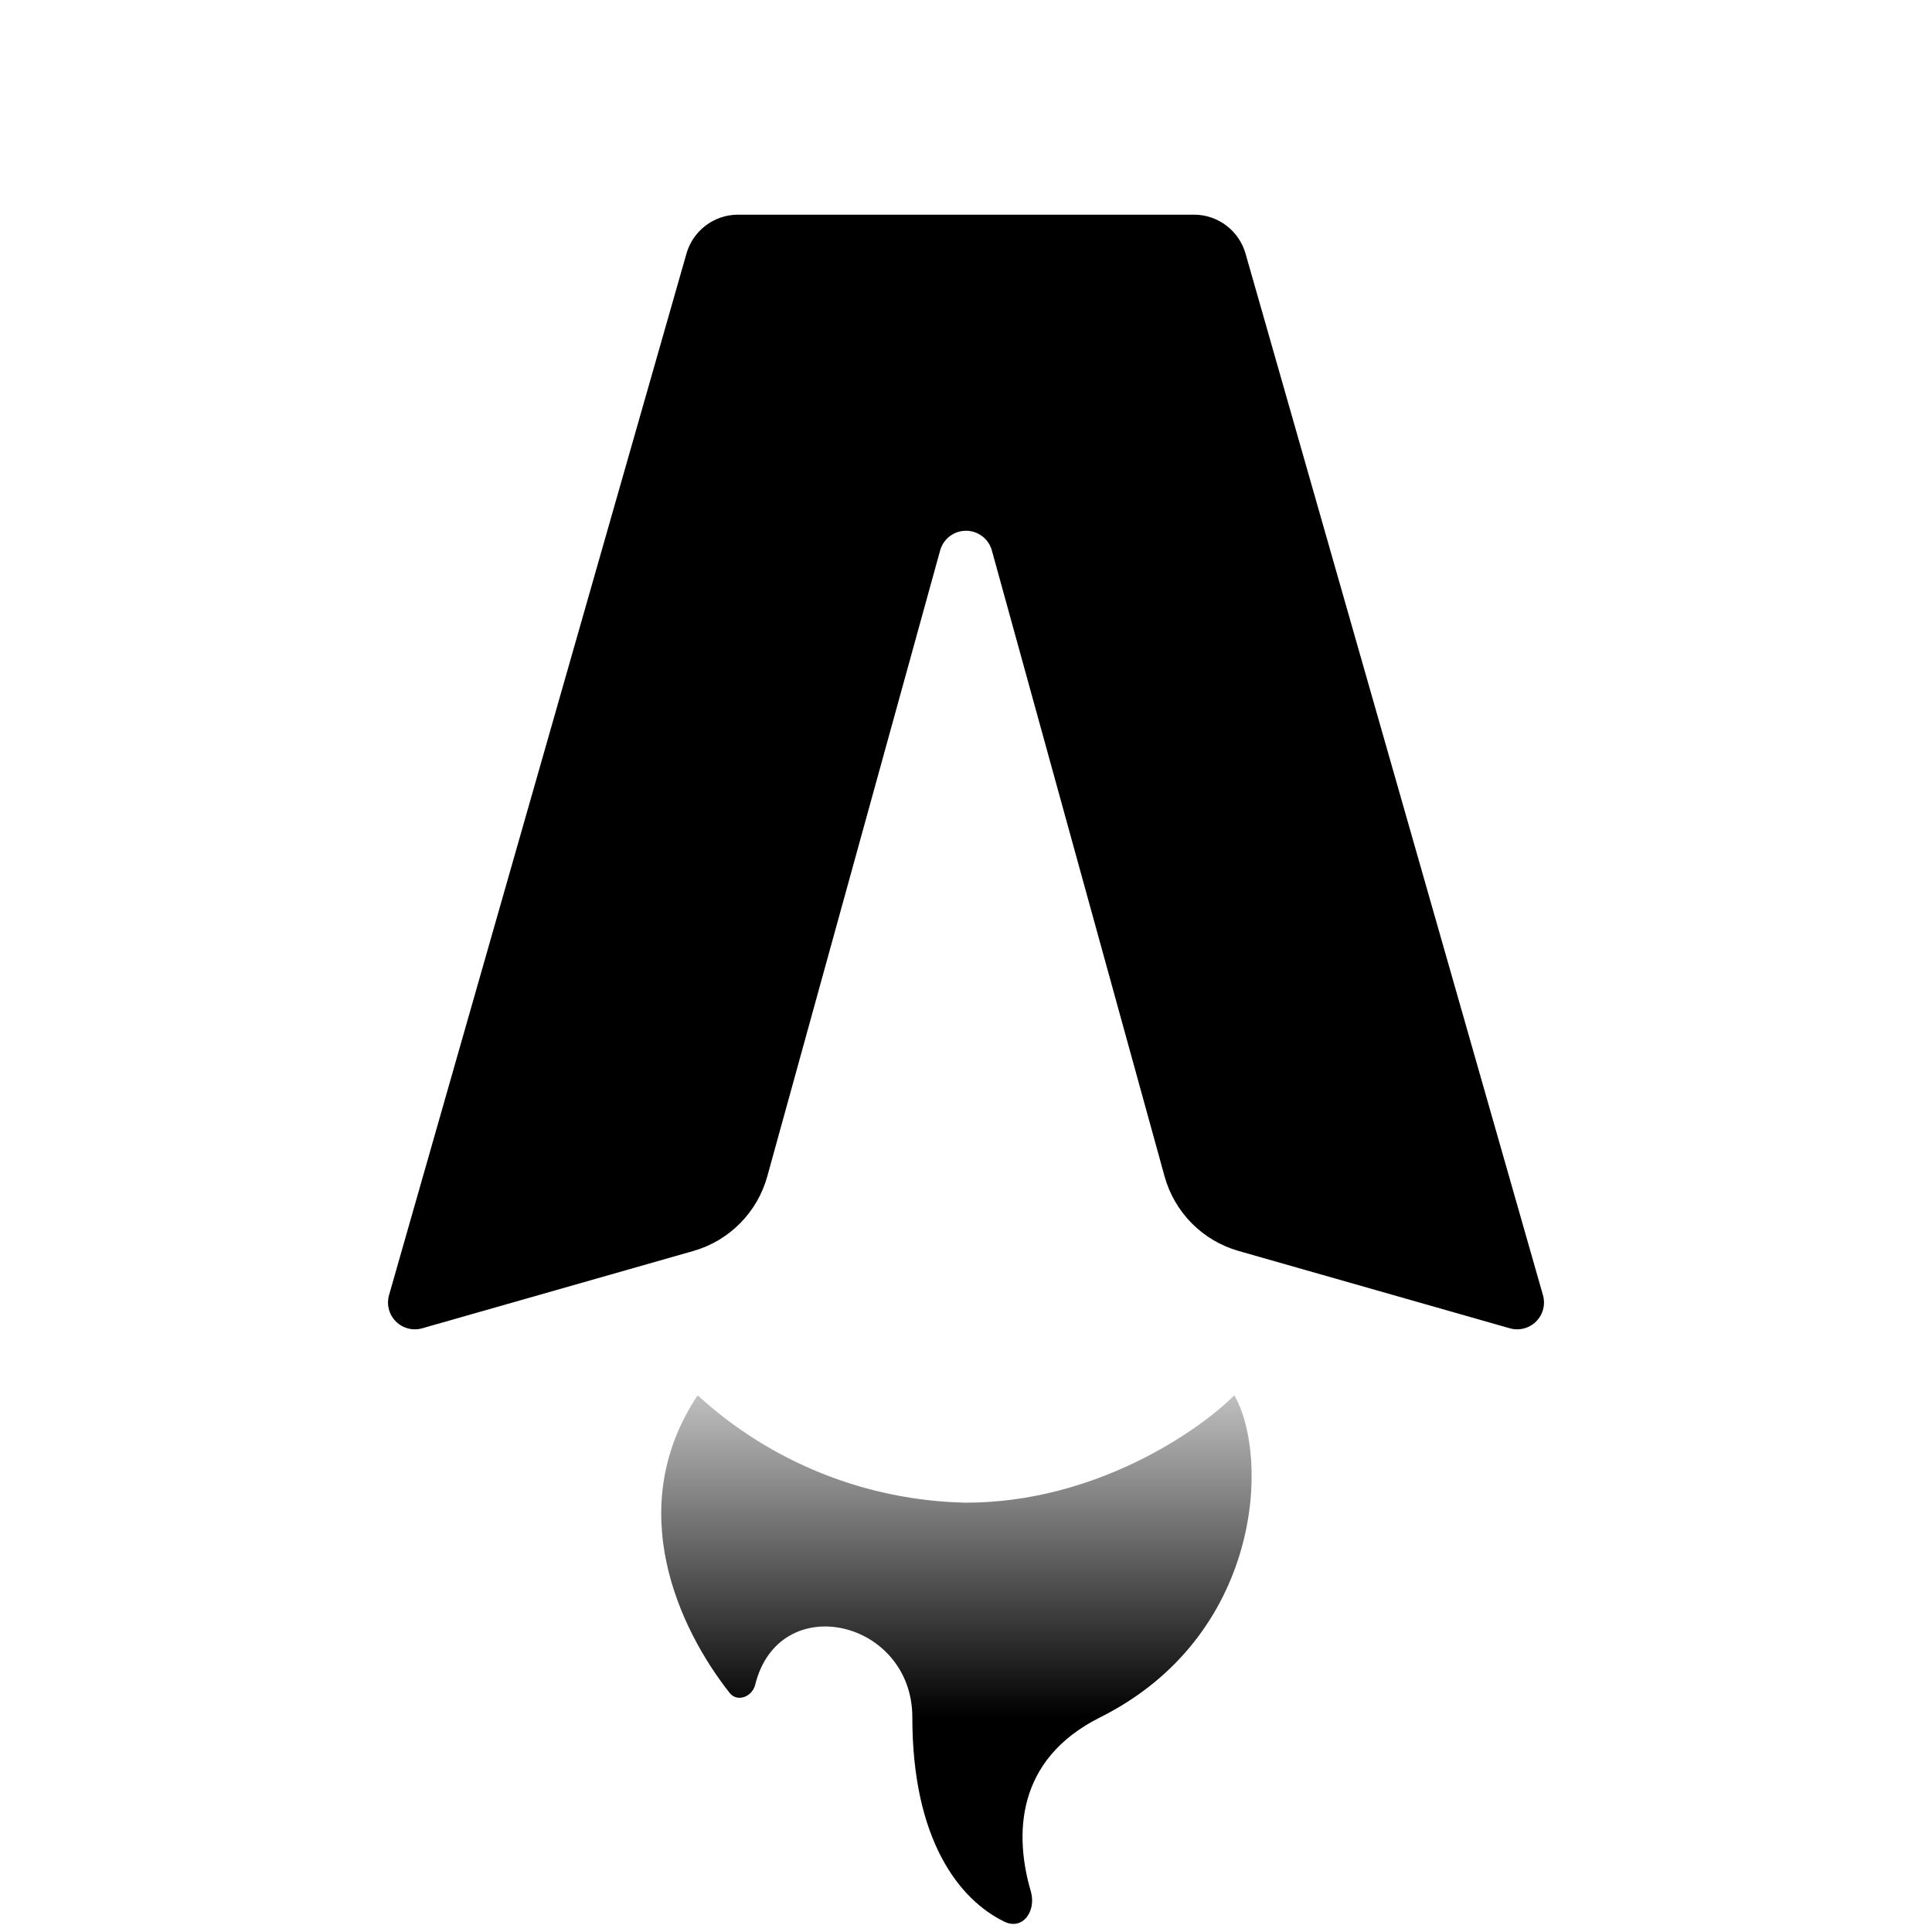
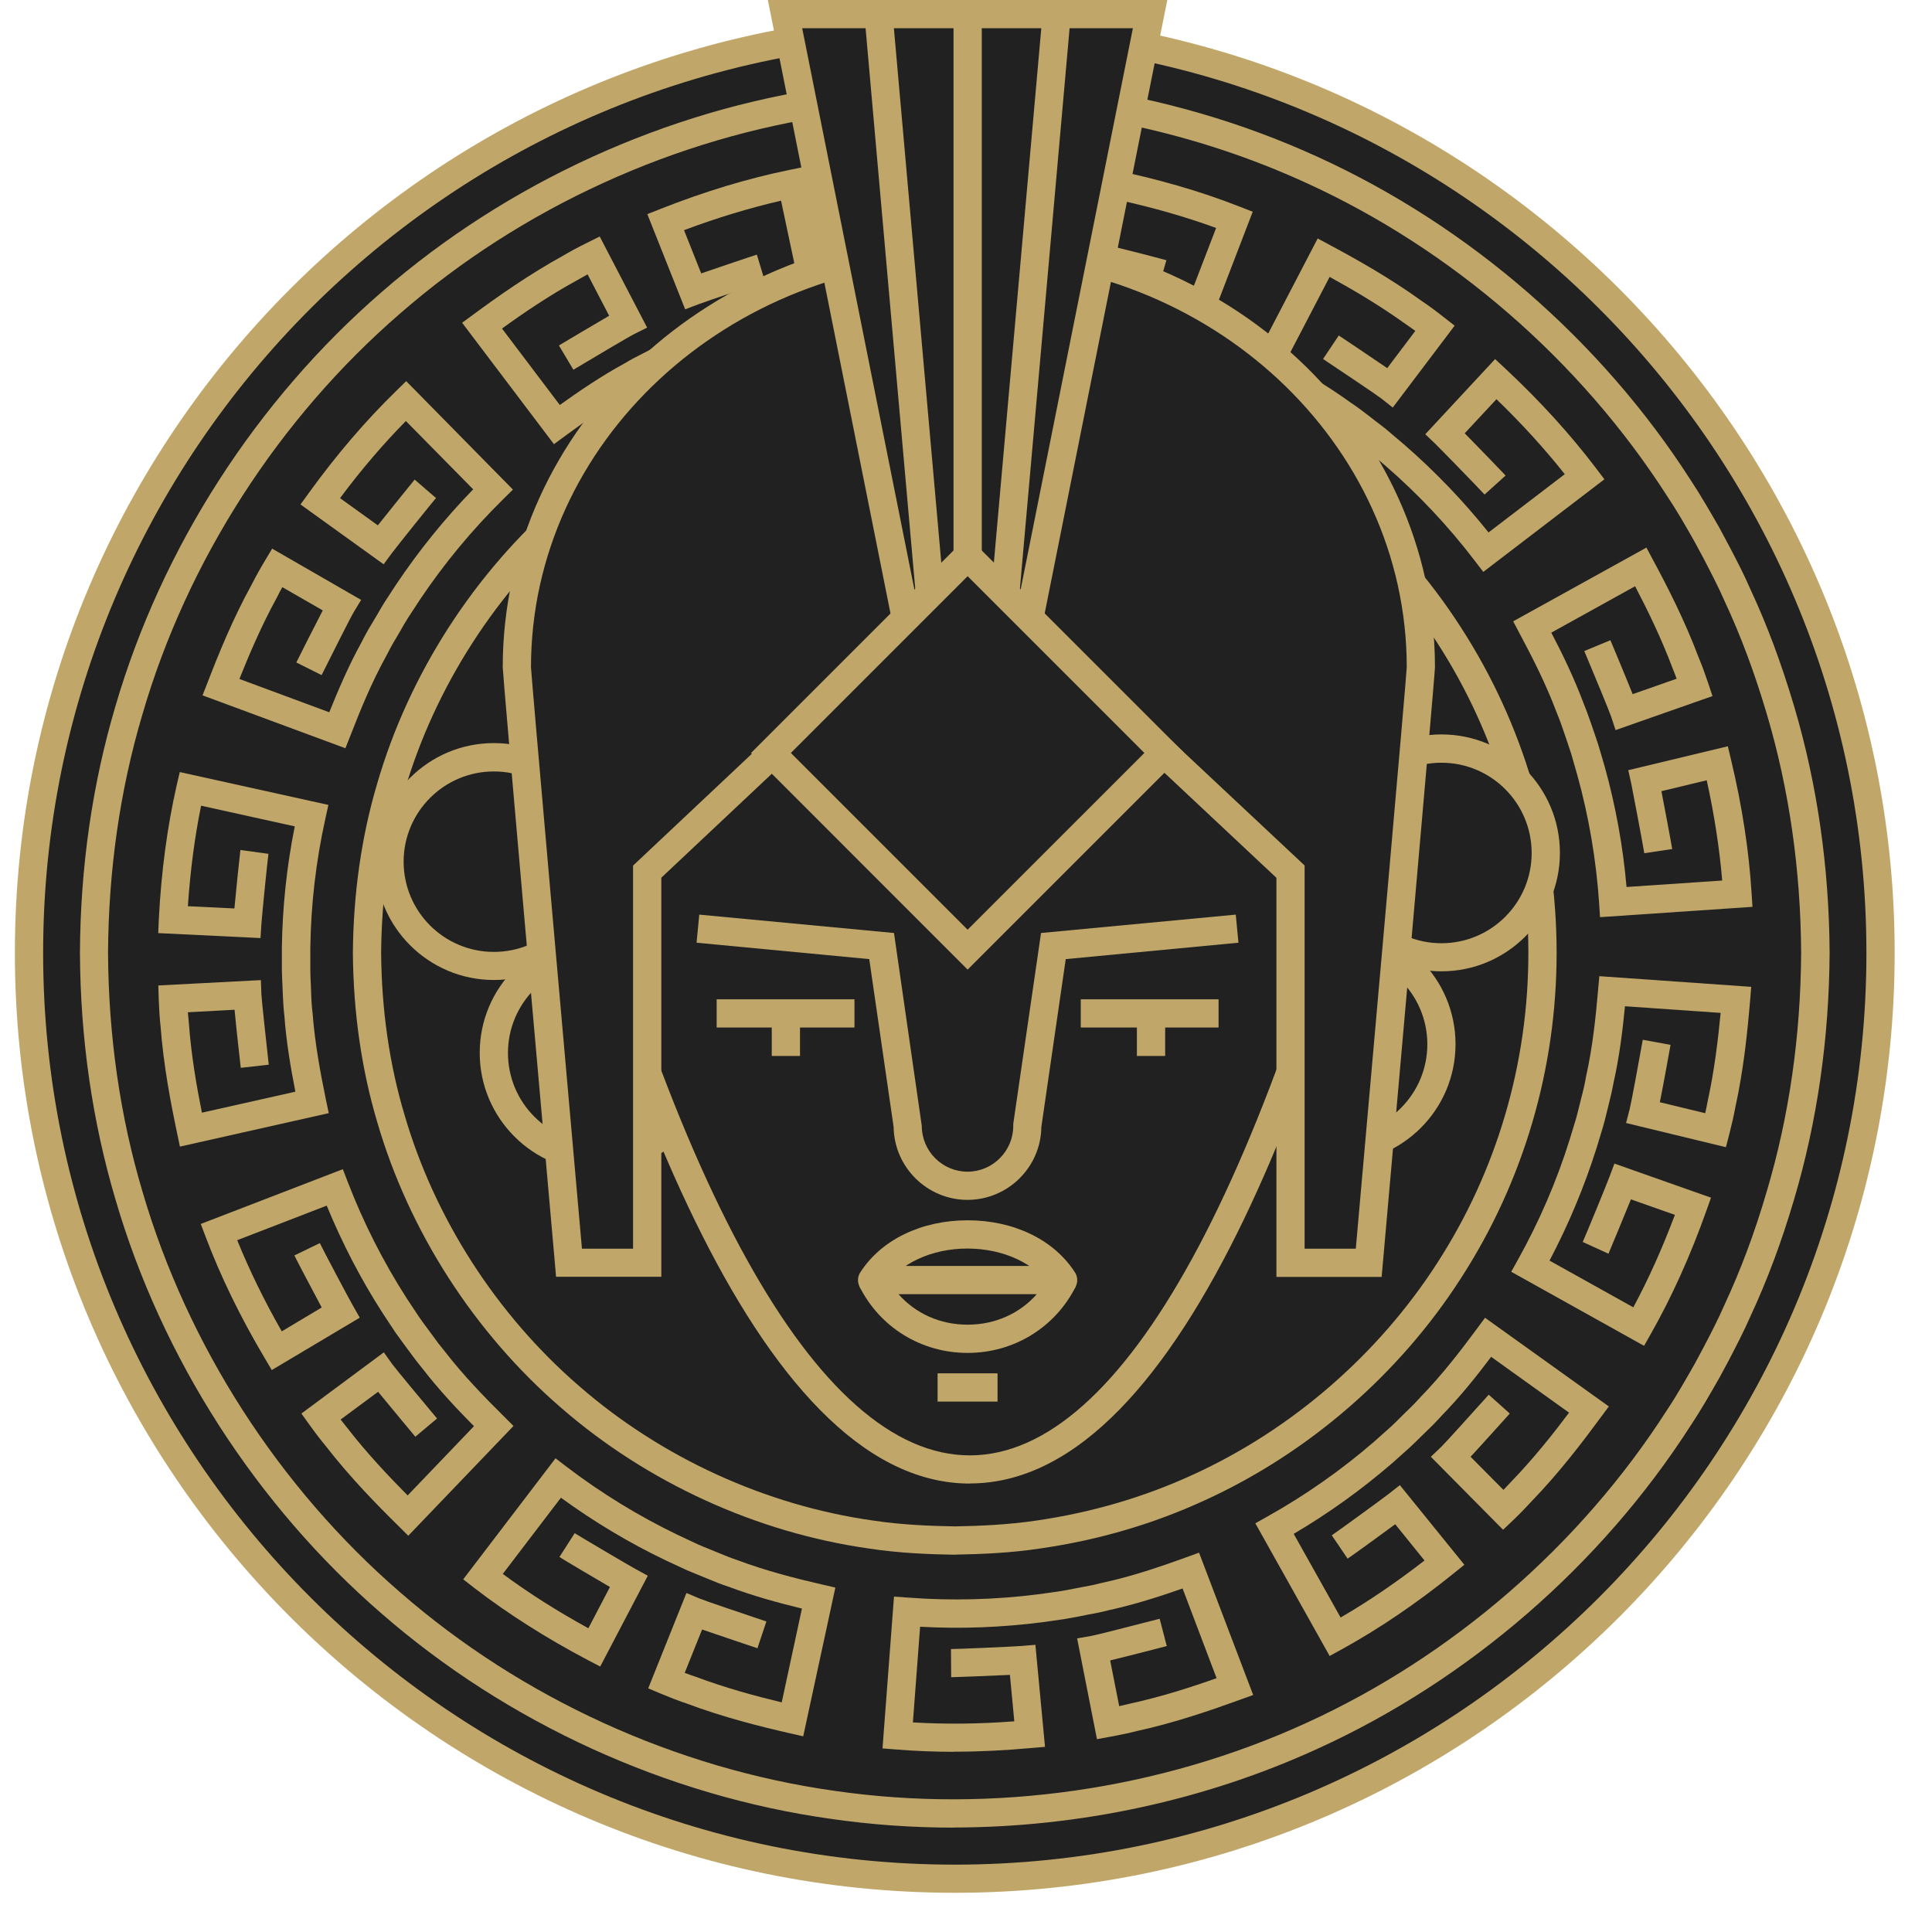
- <svg xmlns="http://www.w3.org/2000/svg" fill="none" viewBox="0 0 36 36">
-   <path fill="#000" d="M22.25 4h-8.5a1 1 0 0 0-.96.73l-5.54 19.4a.5.5 0 0 0 .62.62l5.05-1.44a2 2 0 0 0 1.38-1.4l3.22-11.66a.5.5 0 0 1 .96 0l3.22 11.67a2 2 0 0 0 1.38 1.39l5.05 1.44a.5.5 0 0 0 .62-.62l-5.54-19.4a1 1 0 0 0-.96-.73Z" />
-   <path fill="url(#gradient)" d="M18 28a7.63 7.63 0 0 1-5-2c-1.4 2.1-.35 4.35.6 5.55.14.17.41.07.47-.15.44-1.8 2.93-1.22 2.93.6 0 2.28.87 3.4 1.72 3.81.34.16.59-.2.49-.56-.31-1.05-.29-2.46 1.29-3.25 3-1.5 3.17-4.83 2.5-6-.67.67-2.6 2-5 2Z" />
-   <defs>
-     <linearGradient id="gradient" x1="16" x2="16" y1="32" y2="24" gradientUnits="userSpaceOnUse">
-       <stop stop-color="#000" />
-       <stop offset="1" stop-color="#000" stop-opacity="0" />
-     </linearGradient>
-   </defs>
-   <style>
-     @media (prefers-color-scheme:dark){:root{filter:invert(100%)}}
-   </style>
+ <svg xmlns="http://www.w3.org/2000/svg" width="37" height="37" viewBox="0 0 37 37" fill="none">
+   <path d="M18.285 35.979C28.077 35.979 36.014 28.041 36.014 18.249C36.014 8.457 28.077 0.519 18.285 0.519C8.493 0.519 0.555 8.457 0.555 18.249C0.555 28.041 8.493 35.979 18.285 35.979Z" fill="#212121" />
+   <path d="M18.285 36.249C8.359 36.249 0.285 28.174 0.285 18.249C0.285 8.323 8.362 0.249 18.285 0.249C28.209 0.249 36.285 8.323 36.285 18.249C36.285 28.174 28.211 36.249 18.285 36.249ZM18.285 0.791C8.658 0.791 0.826 8.623 0.826 18.251C0.826 27.878 8.658 35.71 18.285 35.71C27.912 35.71 35.744 27.878 35.744 18.251C35.744 8.623 27.912 0.789 18.285 0.789V0.791Z" fill="#C0A769" />
+   <path d="M18.257 35.001C17.467 35.001 16.68 34.945 15.903 34.832C12.765 34.391 9.713 32.996 7.314 30.907C4.909 28.828 3.097 26.007 2.21 22.966C1.769 21.478 1.539 19.891 1.531 18.249C1.539 16.603 1.769 15.015 2.21 13.527C3.097 10.488 4.909 7.67 7.314 5.589C9.711 3.502 12.763 2.107 15.903 1.666C19.04 1.209 22.358 1.685 25.245 3.009C28.126 4.324 30.659 6.517 32.374 9.188C32.571 9.485 32.751 9.801 32.926 10.103L33.103 10.434C33.248 10.709 33.397 10.995 33.525 11.291C33.843 11.972 34.115 12.705 34.36 13.527C34.801 15.015 35.03 16.603 35.039 18.245C35.03 19.891 34.801 21.478 34.36 22.966C34.118 23.788 33.843 24.521 33.523 25.209C33.397 25.497 33.248 25.782 33.105 26.059L32.926 26.39C32.753 26.693 32.573 27.009 32.374 27.307C30.661 29.974 28.128 32.17 25.245 33.485C23.074 34.482 20.658 34.997 18.257 34.999V35.001ZM18.257 2.038C17.493 2.038 16.732 2.092 15.979 2.202C12.94 2.63 9.988 3.978 7.667 6C5.338 8.014 3.583 10.741 2.727 13.683C2.299 15.123 2.078 16.661 2.069 18.251C2.078 19.839 2.299 21.377 2.727 22.815C3.586 25.756 5.34 28.486 7.667 30.498C9.988 32.52 12.94 33.868 15.977 34.296C19.014 34.737 22.224 34.276 25.018 32.996C27.808 31.724 30.259 29.6 31.918 27.015C32.11 26.728 32.283 26.421 32.452 26.126L32.621 25.811C32.761 25.545 32.904 25.268 33.025 24.991C33.337 24.32 33.603 23.613 33.836 22.815C34.265 21.374 34.485 19.839 34.494 18.247C34.485 16.659 34.265 15.121 33.839 13.683C33.603 12.887 33.339 12.178 33.03 11.516C32.906 11.232 32.761 10.956 32.623 10.69L32.454 10.376C32.286 10.079 32.11 9.772 31.92 9.489C30.257 6.9 27.806 4.776 25.018 3.504C22.916 2.54 20.578 2.04 18.255 2.04L18.257 2.038Z" fill="#C0A769" />
+   <path d="M10.609 8.507L8.85 6.181L9.071 6.019C9.525 5.684 10.133 5.254 10.792 4.892C10.92 4.817 11.071 4.734 11.247 4.648L11.485 4.529L12.393 6.274L12.146 6.398C12.053 6.443 11.381 6.841 10.981 7.081L10.704 6.616C10.784 6.569 11.333 6.24 11.666 6.047L11.253 5.254C11.186 5.29 11.121 5.327 11.061 5.362C10.522 5.656 10.02 5.998 9.614 6.292L10.721 7.756C11.093 7.49 11.515 7.202 11.96 6.96C12.066 6.895 12.192 6.828 12.343 6.753L12.484 6.681C12.564 6.64 12.646 6.597 12.726 6.558L13.12 6.38C13.836 6.067 14.58 5.818 15.339 5.641L14.958 3.843C14.357 3.982 13.734 4.17 13.1 4.408L13.429 5.236C13.786 5.113 14.385 4.91 14.495 4.877L14.651 5.394C14.515 5.435 13.507 5.777 13.371 5.829L13.122 5.924L12.397 4.101L12.65 4.001C13.492 3.668 14.322 3.417 15.114 3.255L15.378 3.201L15.983 6.052L15.72 6.108C14.906 6.281 14.106 6.538 13.345 6.871L12.96 7.045C12.888 7.079 12.813 7.118 12.737 7.157L12.59 7.233C12.449 7.302 12.337 7.362 12.233 7.425C11.718 7.706 11.234 8.046 10.829 8.344L10.615 8.502L10.609 8.507Z" fill="#C0A769" />
+   <path d="M22.944 6.78L22.691 6.683C21.914 6.384 21.103 6.166 20.283 6.03L19.866 5.965C19.786 5.954 19.701 5.945 19.615 5.937L19.453 5.919C19.297 5.902 19.169 5.891 19.048 5.887C18.464 5.841 17.872 5.865 17.37 5.893L17.104 5.908L16.896 2.999L17.169 2.984C17.733 2.952 18.475 2.921 19.226 2.978C19.373 2.984 19.546 2.997 19.74 3.019L20.004 3.049L19.816 5.006L19.541 4.974C19.438 4.961 18.659 4.931 18.192 4.911L18.211 4.371C18.304 4.375 18.942 4.399 19.329 4.418L19.416 3.529C19.338 3.523 19.267 3.518 19.195 3.516C18.583 3.471 17.976 3.484 17.474 3.508L17.606 5.34C18.062 5.318 18.572 5.309 19.079 5.348C19.202 5.353 19.345 5.363 19.513 5.383L19.667 5.398C19.758 5.407 19.849 5.415 19.939 5.428L20.366 5.493C21.138 5.621 21.897 5.818 22.63 6.081L23.29 4.366C22.71 4.154 22.085 3.975 21.423 3.83L21.248 4.704C21.616 4.794 22.228 4.952 22.338 4.983L22.187 5.502C22.05 5.461 21.021 5.201 20.876 5.169L20.616 5.112L21.001 3.187L21.267 3.241C22.154 3.421 22.987 3.661 23.74 3.957L23.991 4.055L22.946 6.776L22.944 6.78Z" fill="#C0A769" />
+   <path d="M28.405 10.95L28.241 10.736C27.737 10.076 27.162 9.464 26.532 8.919L26.21 8.647C26.147 8.597 26.08 8.545 26.011 8.493L25.881 8.394C25.756 8.296 25.654 8.221 25.555 8.153C25.081 7.81 24.588 7.531 24.123 7.28L23.889 7.154L25.235 4.567L25.477 4.697C25.974 4.963 26.623 5.327 27.233 5.768C27.356 5.85 27.495 5.952 27.648 6.073L27.858 6.237L26.673 7.805L26.457 7.634C26.374 7.569 25.728 7.135 25.338 6.875L25.639 6.425C25.717 6.477 26.249 6.832 26.567 7.05L27.105 6.337C27.043 6.291 26.982 6.25 26.926 6.211C26.428 5.852 25.905 5.545 25.464 5.303L24.616 6.931C25.027 7.159 25.455 7.412 25.866 7.71C25.968 7.777 26.082 7.861 26.219 7.967L26.342 8.063C26.416 8.119 26.487 8.173 26.558 8.231L26.887 8.51C27.477 9.023 28.023 9.59 28.507 10.197L29.967 9.081C29.584 8.597 29.145 8.115 28.659 7.645L28.051 8.298C28.317 8.569 28.756 9.023 28.834 9.107L28.431 9.471C28.336 9.365 27.594 8.603 27.488 8.5L27.296 8.316L28.633 6.877L28.831 7.061C29.493 7.68 30.075 8.32 30.564 8.965L30.726 9.179L28.41 10.95H28.405Z" fill="#C0A769" />
+   <path d="M30.642 17.564L30.625 17.294C30.568 16.463 30.428 15.637 30.205 14.835L30.088 14.428C30.064 14.352 30.036 14.27 30.008 14.188L29.956 14.036C29.906 13.887 29.863 13.768 29.816 13.656C29.61 13.106 29.353 12.602 29.104 12.135L28.979 11.899L31.531 10.487L31.66 10.729C31.929 11.227 32.268 11.889 32.532 12.594C32.591 12.732 32.649 12.892 32.712 13.078L32.796 13.331L30.94 13.982L30.854 13.721C30.821 13.621 30.523 12.901 30.341 12.468L30.841 12.261C30.878 12.347 31.124 12.935 31.267 13.294L32.11 12.998C32.084 12.927 32.056 12.858 32.03 12.793C31.814 12.217 31.548 11.675 31.314 11.227L29.709 12.116C29.922 12.522 30.144 12.981 30.322 13.455C30.369 13.569 30.419 13.703 30.473 13.863L30.523 14.008C30.553 14.095 30.583 14.181 30.611 14.27L30.733 14.685C30.942 15.438 31.083 16.21 31.15 16.987L32.982 16.863C32.93 16.247 32.831 15.604 32.686 14.943L31.818 15.152C31.89 15.524 32.007 16.145 32.024 16.26L31.49 16.34C31.468 16.197 31.271 15.152 31.241 15.01L31.183 14.75L33.09 14.292L33.153 14.556C33.363 15.436 33.495 16.292 33.544 17.099L33.562 17.367L30.653 17.564H30.642Z" fill="#C0A769" />
+   <path d="M31.487 25.775L28.942 24.356L29.073 24.12C29.478 23.393 29.811 22.623 30.06 21.827L30.183 21.423C30.205 21.347 30.224 21.263 30.246 21.178L30.285 21.02C30.326 20.867 30.354 20.741 30.373 20.625C30.501 20.054 30.559 19.489 30.605 18.961L30.629 18.695L33.538 18.899L33.516 19.171C33.468 19.733 33.395 20.475 33.233 21.209C33.207 21.354 33.168 21.522 33.12 21.713L33.053 21.97L31.141 21.507L31.21 21.241C31.236 21.142 31.379 20.374 31.461 19.913L31.993 20.01C31.976 20.103 31.864 20.731 31.788 21.109L32.657 21.319C32.675 21.243 32.688 21.172 32.701 21.103C32.833 20.503 32.904 19.9 32.952 19.398L31.12 19.271C31.076 19.727 31.014 20.233 30.903 20.728C30.882 20.847 30.851 20.986 30.808 21.154L30.771 21.304C30.75 21.392 30.728 21.481 30.702 21.57L30.577 21.983C30.341 22.729 30.038 23.454 29.675 24.142L31.28 25.037C31.572 24.494 31.838 23.899 32.076 23.266L31.234 22.969C31.091 23.32 30.849 23.906 30.804 24.01L30.311 23.785C30.369 23.657 30.773 22.675 30.825 22.532L30.918 22.284L32.768 22.937L32.677 23.192C32.374 24.046 32.017 24.836 31.619 25.539L31.487 25.772V25.775Z" fill="#C0A769" />
+   <path d="M25.466 31.717L24.041 29.173L24.276 29.041C25.001 28.635 25.689 28.152 26.318 27.608L26.634 27.326C26.692 27.272 26.755 27.212 26.816 27.149L26.93 27.036C27.045 26.928 27.134 26.835 27.213 26.747C27.62 26.327 27.966 25.877 28.282 25.451L28.44 25.237L30.811 26.935L30.648 27.155C30.313 27.61 29.863 28.202 29.34 28.743C29.24 28.853 29.121 28.977 28.979 29.113L28.786 29.297L27.402 27.899L27.601 27.709C27.676 27.638 28.198 27.058 28.511 26.71L28.914 27.071C28.851 27.14 28.425 27.616 28.163 27.899L28.793 28.533C28.847 28.477 28.896 28.425 28.944 28.373C29.37 27.932 29.748 27.456 30.049 27.054L28.557 25.985C28.273 26.362 27.964 26.749 27.609 27.112C27.527 27.205 27.428 27.307 27.304 27.424L27.196 27.53C27.131 27.595 27.064 27.659 26.997 27.722L26.675 28.01C26.084 28.522 25.446 28.981 24.776 29.375L25.674 30.977C26.208 30.668 26.746 30.3 27.281 29.885L26.72 29.191C26.415 29.416 25.905 29.785 25.808 29.85L25.505 29.403C25.624 29.323 26.483 28.698 26.599 28.607L26.809 28.442L28.044 29.967L27.832 30.138C27.127 30.707 26.409 31.194 25.702 31.583L25.466 31.713V31.717Z" fill="#C0A769" />
+   <path d="M18.276 33.549C17.896 33.549 17.526 33.534 17.169 33.505L16.901 33.484L17.121 30.577L17.392 30.596C18.222 30.659 19.062 30.637 19.886 30.532L20.305 30.473C20.383 30.46 20.468 30.445 20.552 30.428L20.712 30.397C20.863 30.371 20.991 30.343 21.108 30.313C21.679 30.19 22.215 30.006 22.713 29.826L22.963 29.735L24 32.461L23.742 32.554C23.212 32.746 22.509 32.991 21.774 33.151C21.631 33.188 21.462 33.224 21.27 33.259L21.008 33.307L20.628 31.377L20.898 31.33C21 31.312 21.757 31.118 22.209 31.001L22.345 31.524C22.254 31.548 21.636 31.708 21.261 31.799L21.434 32.675C21.51 32.658 21.581 32.642 21.648 32.625C22.25 32.493 22.825 32.307 23.299 32.139L22.648 30.421C22.204 30.577 21.731 30.728 21.235 30.837C21.116 30.869 20.971 30.899 20.809 30.927L20.656 30.958C20.567 30.975 20.476 30.992 20.387 31.007L19.959 31.068C19.183 31.167 18.4 31.198 17.621 31.154L17.483 32.986C18.099 33.023 18.75 33.017 19.425 32.965L19.341 32.076C18.962 32.093 18.331 32.119 18.216 32.121L18.212 31.581C18.354 31.581 19.416 31.535 19.563 31.522L19.829 31.5L20.013 33.454L19.743 33.477C19.241 33.523 18.752 33.547 18.276 33.547V33.549Z" fill="#C0A769" />
+   <path d="M15.384 33.253L15.118 33.192C14.569 33.067 13.846 32.887 13.141 32.621C12.998 32.574 12.836 32.511 12.659 32.437L12.414 32.334L13.146 30.508L13.399 30.614C13.494 30.655 14.233 30.904 14.677 31.053L14.506 31.566C14.417 31.535 13.812 31.334 13.446 31.207L13.113 32.037C13.184 32.065 13.254 32.089 13.321 32.111C13.896 32.327 14.482 32.485 14.971 32.602L15.358 30.806C14.913 30.698 14.422 30.564 13.946 30.385C13.829 30.348 13.697 30.296 13.539 30.229L13.392 30.169C13.308 30.134 13.223 30.101 13.141 30.065L12.75 29.883C12.044 29.546 11.372 29.141 10.742 28.683L9.629 30.142C10.126 30.51 10.675 30.858 11.268 31.183L11.681 30.393C11.355 30.203 10.812 29.881 10.714 29.818L11.006 29.362C11.13 29.44 12.044 29.98 12.172 30.049L12.406 30.177L11.495 31.916L11.255 31.791C10.455 31.369 9.724 30.904 9.083 30.411L8.871 30.246L10.639 27.928L10.853 28.092C11.515 28.596 12.23 29.035 12.981 29.396L13.364 29.576C13.435 29.608 13.515 29.639 13.593 29.671L13.747 29.734C13.892 29.794 14.011 29.842 14.125 29.879C14.675 30.086 15.248 30.231 15.739 30.344L15.998 30.404L15.382 33.255L15.384 33.253Z" fill="#C0A769" />
+   <path d="M7.82 29.412L7.626 29.219C7.223 28.823 6.702 28.291 6.241 27.696C6.146 27.582 6.04 27.445 5.928 27.288L5.772 27.071L7.351 25.899L7.511 26.124C7.572 26.208 8.071 26.809 8.37 27.166L7.954 27.515C7.894 27.443 7.485 26.952 7.241 26.654L6.523 27.186C6.57 27.246 6.616 27.305 6.659 27.357C7.035 27.841 7.453 28.282 7.807 28.639L9.077 27.313C8.755 26.989 8.406 26.617 8.095 26.215C8.015 26.119 7.928 26.007 7.829 25.869L7.736 25.743C7.682 25.67 7.628 25.596 7.576 25.523L7.338 25.163C6.914 24.506 6.553 23.809 6.257 23.089L4.543 23.751C4.775 24.324 5.06 24.908 5.396 25.497L6.161 25.04C5.984 24.707 5.688 24.149 5.638 24.043L6.125 23.807C6.187 23.937 6.685 24.878 6.758 25.003L6.89 25.235L5.205 26.238L5.067 26.005C4.604 25.226 4.226 24.448 3.94 23.691L3.845 23.44L6.566 22.391L6.663 22.644C6.962 23.42 7.342 24.169 7.792 24.869L8.026 25.222C8.071 25.287 8.121 25.356 8.173 25.425L8.27 25.557C8.361 25.685 8.439 25.786 8.517 25.879C8.876 26.344 9.289 26.768 9.646 27.121L9.834 27.309L7.816 29.414L7.82 29.412Z" fill="#C0A769" />
+   <path d="M3.445 21.956L3.389 21.688C3.272 21.134 3.131 20.403 3.075 19.654C3.058 19.507 3.047 19.334 3.04 19.14L3.032 18.873L4.996 18.77L5.006 19.044C5.011 19.148 5.095 19.925 5.147 20.39L4.611 20.45C4.6 20.357 4.528 19.721 4.492 19.338L3.598 19.386C3.605 19.464 3.611 19.535 3.618 19.605C3.663 20.217 3.767 20.814 3.867 21.309L5.657 20.907C5.569 20.459 5.482 19.955 5.446 19.449C5.43 19.326 5.422 19.183 5.415 19.014L5.409 18.863C5.404 18.77 5.4 18.677 5.398 18.584V18.153C5.409 17.372 5.491 16.592 5.645 15.826L3.851 15.43C3.728 16.034 3.644 16.68 3.598 17.355L4.489 17.398C4.524 17.022 4.589 16.395 4.604 16.278L5.141 16.352C5.121 16.494 5.015 17.552 5.006 17.699L4.989 17.965L3.03 17.87L3.042 17.599C3.088 16.695 3.203 15.837 3.382 15.047L3.443 14.786L6.289 15.415L6.231 15.679C6.051 16.492 5.954 17.325 5.943 18.158V18.579C5.943 18.662 5.947 18.748 5.952 18.835L5.958 18.992C5.962 19.15 5.971 19.278 5.986 19.397C6.03 19.985 6.14 20.565 6.241 21.056L6.296 21.318L3.449 21.958L3.445 21.956Z" fill="#C0A769" />
+   <path d="M6.613 14.329L3.879 13.317L3.979 13.061C4.182 12.534 4.461 11.844 4.825 11.186C4.892 11.054 4.974 10.903 5.076 10.734L5.212 10.507L6.916 11.489L6.773 11.725C6.719 11.813 6.369 12.51 6.159 12.929L5.675 12.687C5.716 12.603 6.003 12.032 6.181 11.69L5.407 11.245C5.37 11.312 5.335 11.376 5.305 11.439C5.009 11.978 4.771 12.536 4.585 13.003L6.306 13.641C6.477 13.215 6.678 12.745 6.923 12.302C6.977 12.192 7.046 12.066 7.135 11.921L7.213 11.79C7.258 11.71 7.306 11.63 7.353 11.552L7.589 11.19C8.024 10.541 8.517 9.932 9.062 9.371L7.773 8.063C7.34 8.502 6.916 8.997 6.512 9.54L7.236 10.061C7.472 9.765 7.868 9.272 7.941 9.185L8.35 9.538C8.257 9.646 7.593 10.474 7.505 10.593L7.347 10.807L5.755 9.661L5.913 9.443C6.443 8.709 7.007 8.052 7.587 7.487L7.779 7.299L9.823 9.376L9.631 9.566C9.038 10.15 8.502 10.797 8.039 11.489L7.807 11.844C7.764 11.913 7.721 11.986 7.678 12.062L7.598 12.2C7.515 12.335 7.455 12.447 7.401 12.555C7.117 13.068 6.903 13.593 6.711 14.087L6.613 14.335V14.329Z" fill="#C0A769" />
+   <path d="M18.291 29.775C17.796 29.767 17.221 29.745 16.641 29.656C14.487 29.351 12.391 28.393 10.741 26.957C9.084 25.525 7.836 23.585 7.226 21.495C6.925 20.485 6.767 19.393 6.758 18.249C6.767 17.1 6.925 16.008 7.226 14.998C7.833 12.911 9.081 10.97 10.741 9.539C12.391 8.102 14.487 7.144 16.643 6.839C17.223 6.753 17.796 6.731 18.28 6.72C18.776 6.729 19.349 6.751 19.931 6.839C21.038 6.999 22.096 7.311 23.074 7.763C25.057 8.667 26.8 10.179 27.981 12.02C29.177 13.871 29.811 16.025 29.811 18.247C29.811 20.47 29.177 22.625 27.981 24.476C26.8 26.317 25.057 27.828 23.071 28.733C22.096 29.183 21.038 29.494 19.929 29.654C19.349 29.743 18.776 29.764 18.289 29.773L18.291 29.775ZM18.28 7.263C17.824 7.272 17.273 7.294 16.721 7.376C14.664 7.666 12.668 8.58 11.095 9.947C9.514 11.314 8.327 13.162 7.745 15.152C7.457 16.114 7.308 17.157 7.299 18.251C7.308 19.339 7.457 20.381 7.745 21.344C8.324 23.336 9.514 25.183 11.095 26.548C12.668 27.917 14.664 28.83 16.719 29.12C17.273 29.204 17.824 29.224 18.291 29.232C18.748 29.224 19.299 29.202 19.851 29.12C20.911 28.966 21.916 28.67 22.846 28.242C24.739 27.379 26.4 25.938 27.527 24.184C28.667 22.419 29.27 20.366 29.27 18.249C29.27 16.131 28.667 14.079 27.527 12.314C26.4 10.557 24.739 9.117 22.846 8.256C21.916 7.826 20.909 7.529 19.851 7.376C19.299 7.291 18.745 7.272 18.278 7.263H18.28Z" fill="#C0A769" />
+   <path d="M12.87 21.576C13.651 20.796 13.651 19.53 12.87 18.75C12.09 17.969 10.825 17.969 10.044 18.75C9.264 19.53 9.264 20.796 10.044 21.576C10.825 22.357 12.09 22.357 12.87 21.576Z" fill="#212121" />
+   <path d="M11.456 22.432C10.206 22.432 9.187 21.415 9.187 20.163C9.187 18.91 10.204 17.894 11.456 17.894C12.709 17.894 13.725 18.91 13.725 20.163C13.725 21.415 12.709 22.432 11.456 22.432ZM11.456 18.437C10.505 18.437 9.728 19.211 9.728 20.165C9.728 21.119 10.502 21.893 11.456 21.893C12.41 21.893 13.185 21.119 13.185 20.165C13.185 19.211 12.41 18.437 11.456 18.437Z" fill="#C0A769" />
+   <path d="M11.406 16.958C11.658 15.883 10.992 14.808 9.918 14.555C8.843 14.302 7.767 14.969 7.515 16.043C7.262 17.118 7.928 18.193 9.003 18.446C10.077 18.699 11.153 18.032 11.406 16.958Z" fill="#212121" />
+   <path d="M9.458 18.768C8.208 18.768 7.189 17.752 7.189 16.5C7.189 15.247 8.205 14.231 9.458 14.231C10.71 14.231 11.727 15.247 11.727 16.5C11.727 17.752 10.71 18.768 9.458 18.768ZM9.458 14.774C8.506 14.774 7.73 15.548 7.73 16.502C7.73 17.456 8.504 18.23 9.458 18.23C10.412 18.23 11.186 17.456 11.186 16.502C11.186 15.548 10.412 14.774 9.458 14.774Z" fill="#C0A769" />
+   <path d="M26.069 21.939C27.143 21.684 27.808 20.607 27.553 19.533C27.298 18.459 26.221 17.795 25.147 18.049C24.073 18.304 23.409 19.381 23.664 20.455C23.918 21.529 24.995 22.193 26.069 21.939Z" fill="#212121" />
+   <path d="M25.606 22.265C24.356 22.265 23.337 21.249 23.337 19.997C23.337 18.744 24.354 17.728 25.606 17.728C26.859 17.728 27.875 18.744 27.875 19.997C27.875 21.249 26.859 22.265 25.606 22.265ZM25.606 18.27C24.655 18.27 23.878 19.045 23.878 19.999C23.878 20.953 24.652 21.727 25.606 21.727C26.56 21.727 27.335 20.953 27.335 19.999C27.335 19.045 26.56 18.27 25.606 18.27Z" fill="#C0A769" />
+   <path d="M29.018 17.749C29.799 16.968 29.799 15.703 29.018 14.922C28.238 14.142 26.972 14.142 26.192 14.922C25.411 15.703 25.411 16.968 26.192 17.749C26.972 18.529 28.238 18.529 29.018 17.749Z" fill="#212121" />
+   <path d="M27.605 18.602C26.355 18.602 25.336 17.586 25.336 16.334C25.336 15.081 26.352 14.065 27.605 14.065C28.857 14.065 29.874 15.081 29.874 16.334C29.874 17.586 28.857 18.602 27.605 18.602ZM27.605 14.607C26.653 14.607 25.877 15.382 25.877 16.336C25.877 17.29 26.651 18.064 27.605 18.064C28.559 18.064 29.333 17.29 29.333 16.336C29.333 15.382 28.559 14.607 27.605 14.607Z" fill="#C0A769" />
+   <path d="M10.156 13.03C11.685 19.419 14.517 28.151 18.579 28.142C22.632 28.133 25.414 19.412 26.904 13.03H10.156Z" fill="#212121" />
+   <path d="M18.574 28.412C14.43 28.412 11.566 20.083 9.894 13.092C9.875 13.012 9.894 12.928 9.944 12.861C9.996 12.796 10.074 12.757 10.156 12.757H26.906C26.988 12.757 27.066 12.794 27.118 12.859C27.17 12.924 27.187 13.008 27.17 13.088C25.537 20.072 22.723 28.399 18.581 28.41H18.574V28.412ZM10.5 13.3C12.786 22.702 15.65 27.872 18.574 27.872H18.579C21.499 27.865 24.33 22.694 26.564 13.3H10.5Z" fill="#C0A769" />
+   <path d="M19.104 26.301H17.956V26.842H19.104V26.301Z" fill="#C0A769" />
+   <path d="M16.364 19.138H13.725V19.678H16.364V19.138Z" fill="#C0A769" />
+   <path d="M23.337 19.138H20.698V19.678H23.337V19.138Z" fill="#C0A769" />
+   <path d="M18.531 22.979C17.756 22.979 17.125 22.354 17.114 21.584L16.647 18.368L13.34 18.054L13.392 17.516L17.121 17.868L17.653 21.562C17.653 22.045 18.046 22.439 18.529 22.439C19.011 22.439 19.405 22.045 19.405 21.562V21.524L19.937 17.868L23.666 17.516L23.718 18.054L20.41 18.368L19.943 21.584C19.933 22.356 19.301 22.979 18.526 22.979H18.531Z" fill="#C0A769" />
+   <path d="M15.321 19.39H14.78V20.223H15.321V19.39Z" fill="#C0A769" />
+   <path d="M22.314 19.39H21.773V20.223H22.314V19.39Z" fill="#C0A769" />
+   <path d="M18.531 25.91C17.644 25.91 16.85 25.421 16.459 24.636L16.701 24.244H20.361L20.603 24.636C20.211 25.421 19.418 25.91 18.531 25.91ZM17.207 24.785C17.536 25.157 18.005 25.369 18.531 25.369C19.056 25.369 19.528 25.157 19.855 24.785H17.205H17.207Z" fill="#C0A769" />
+   <path d="M16.701 24.787C16.652 24.787 16.602 24.774 16.556 24.744C16.431 24.664 16.394 24.495 16.474 24.37C16.874 23.744 17.644 23.37 18.531 23.37C19.418 23.37 20.188 23.744 20.588 24.37C20.668 24.495 20.631 24.662 20.506 24.744C20.381 24.824 20.214 24.787 20.132 24.662C19.835 24.199 19.221 23.913 18.529 23.911C17.837 23.911 17.223 24.199 16.926 24.662C16.874 24.742 16.788 24.785 16.699 24.785L16.701 24.787Z" fill="#C0A769" />
+   <path d="M27.213 12.781C27.213 8.321 23.337 4.707 18.557 4.707C13.777 4.707 9.901 8.321 9.901 12.781C9.901 12.933 10.9 24.184 10.9 24.184H12.399V16.694L15.077 14.174L22.055 14.198L24.717 16.694V24.184H26.216C26.216 24.184 27.215 12.935 27.215 12.781H27.213Z" fill="#212121" />
+   <path d="M26.46 24.455H24.445V16.811L21.944 14.466L15.181 14.442L12.665 16.809V24.452H10.649L10.628 24.206C10.394 21.563 9.628 12.93 9.628 12.779C9.628 8.178 13.632 4.434 18.555 4.434C23.478 4.434 27.481 8.178 27.481 12.779C27.481 12.937 26.649 22.326 26.482 24.206L26.46 24.452V24.455ZM24.985 23.914H25.965C26.309 20.034 26.928 13.052 26.941 12.777C26.938 8.477 23.177 4.977 18.555 4.977C13.933 4.977 10.169 8.477 10.169 12.781C10.18 13 10.799 20.018 11.145 23.914H12.124V16.577L14.966 13.902L22.158 13.925L24.985 16.575V23.914Z" fill="#C0A769" />
+   <path d="M19.364 13.588H17.699L15.036 0.271H22.027L19.364 13.588Z" fill="#212121" />
+   <path d="M19.585 13.858H17.476L14.705 0H22.355L19.585 13.858ZM19.141 13.317L21.696 0.541H15.363L17.917 13.317H19.141Z" fill="#C0A769" />
+   <path d="M19.057 13.588H18.006L16.825 0.271H20.238L19.057 13.588Z" fill="#212121" />
+   <path d="M19.303 13.858H17.757L16.529 0H20.532L19.303 13.858ZM18.252 13.317H18.808L19.942 0.541H17.119L18.252 13.317Z" fill="#C0A769" />
+   <path d="M18.802 0.353H18.261V13.588H18.802V0.353Z" fill="#C0A769" />
+   <path d="M22.298 14.42L18.531 10.653L14.764 14.42L18.531 18.187L22.298 14.42Z" fill="#212121" />
+   <path d="M18.531 18.569L14.383 14.42L18.531 10.272L22.68 14.42L18.531 18.569ZM15.146 14.42L18.531 17.805L21.916 14.42L18.531 11.035L15.146 14.42Z" fill="#C0A769" />
</svg>
